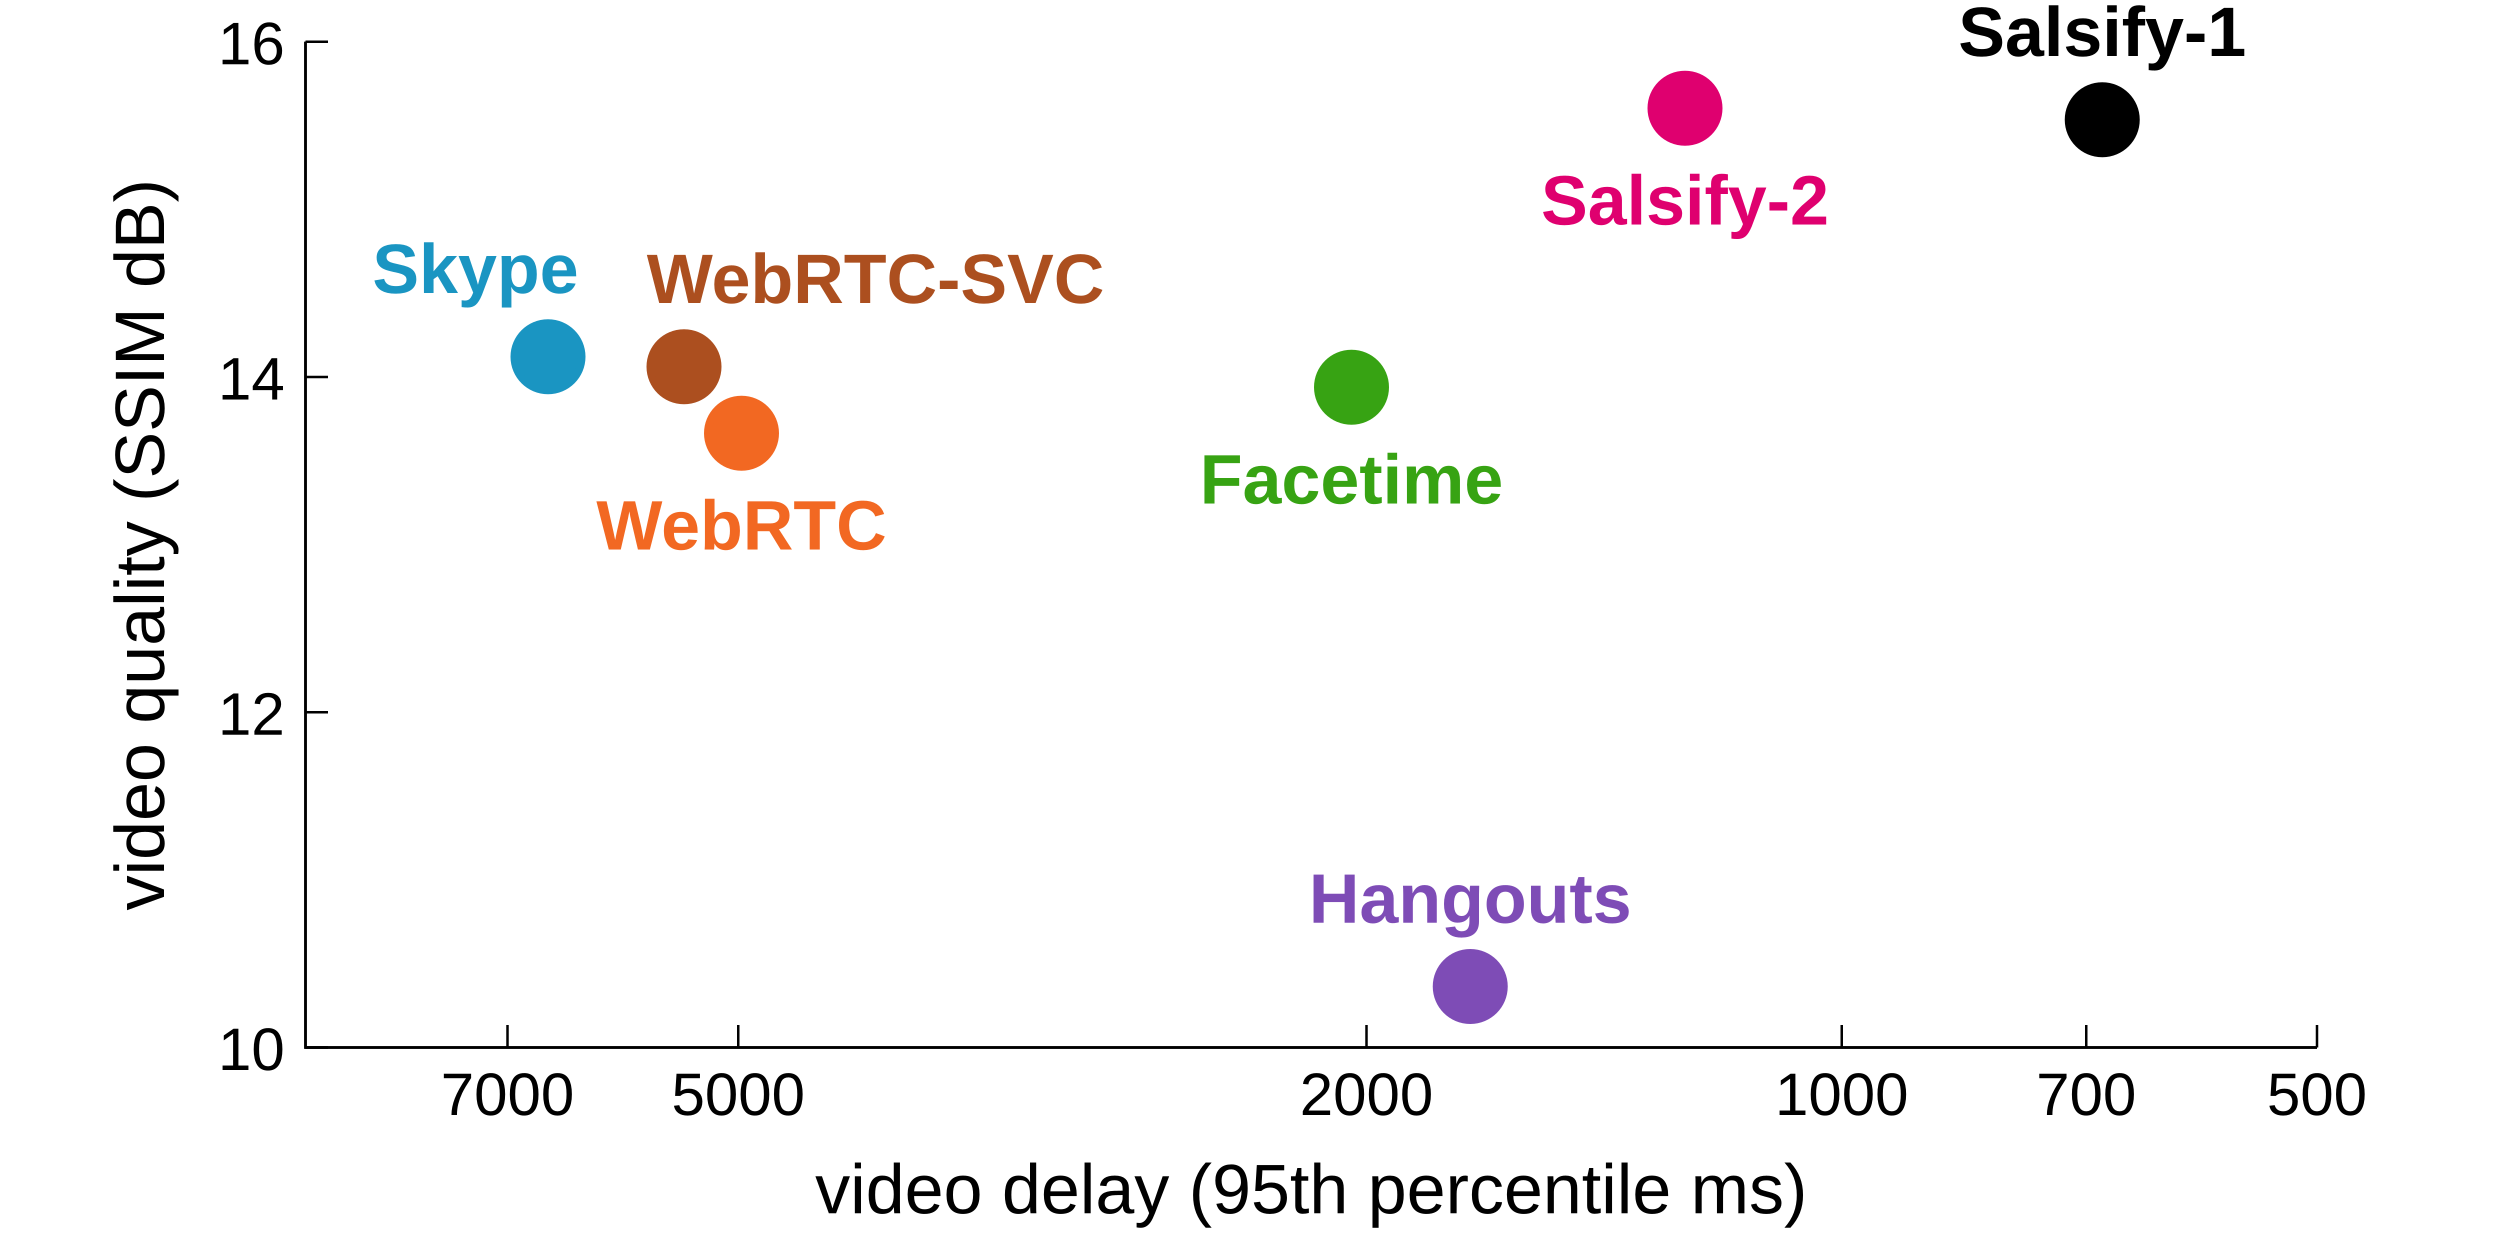
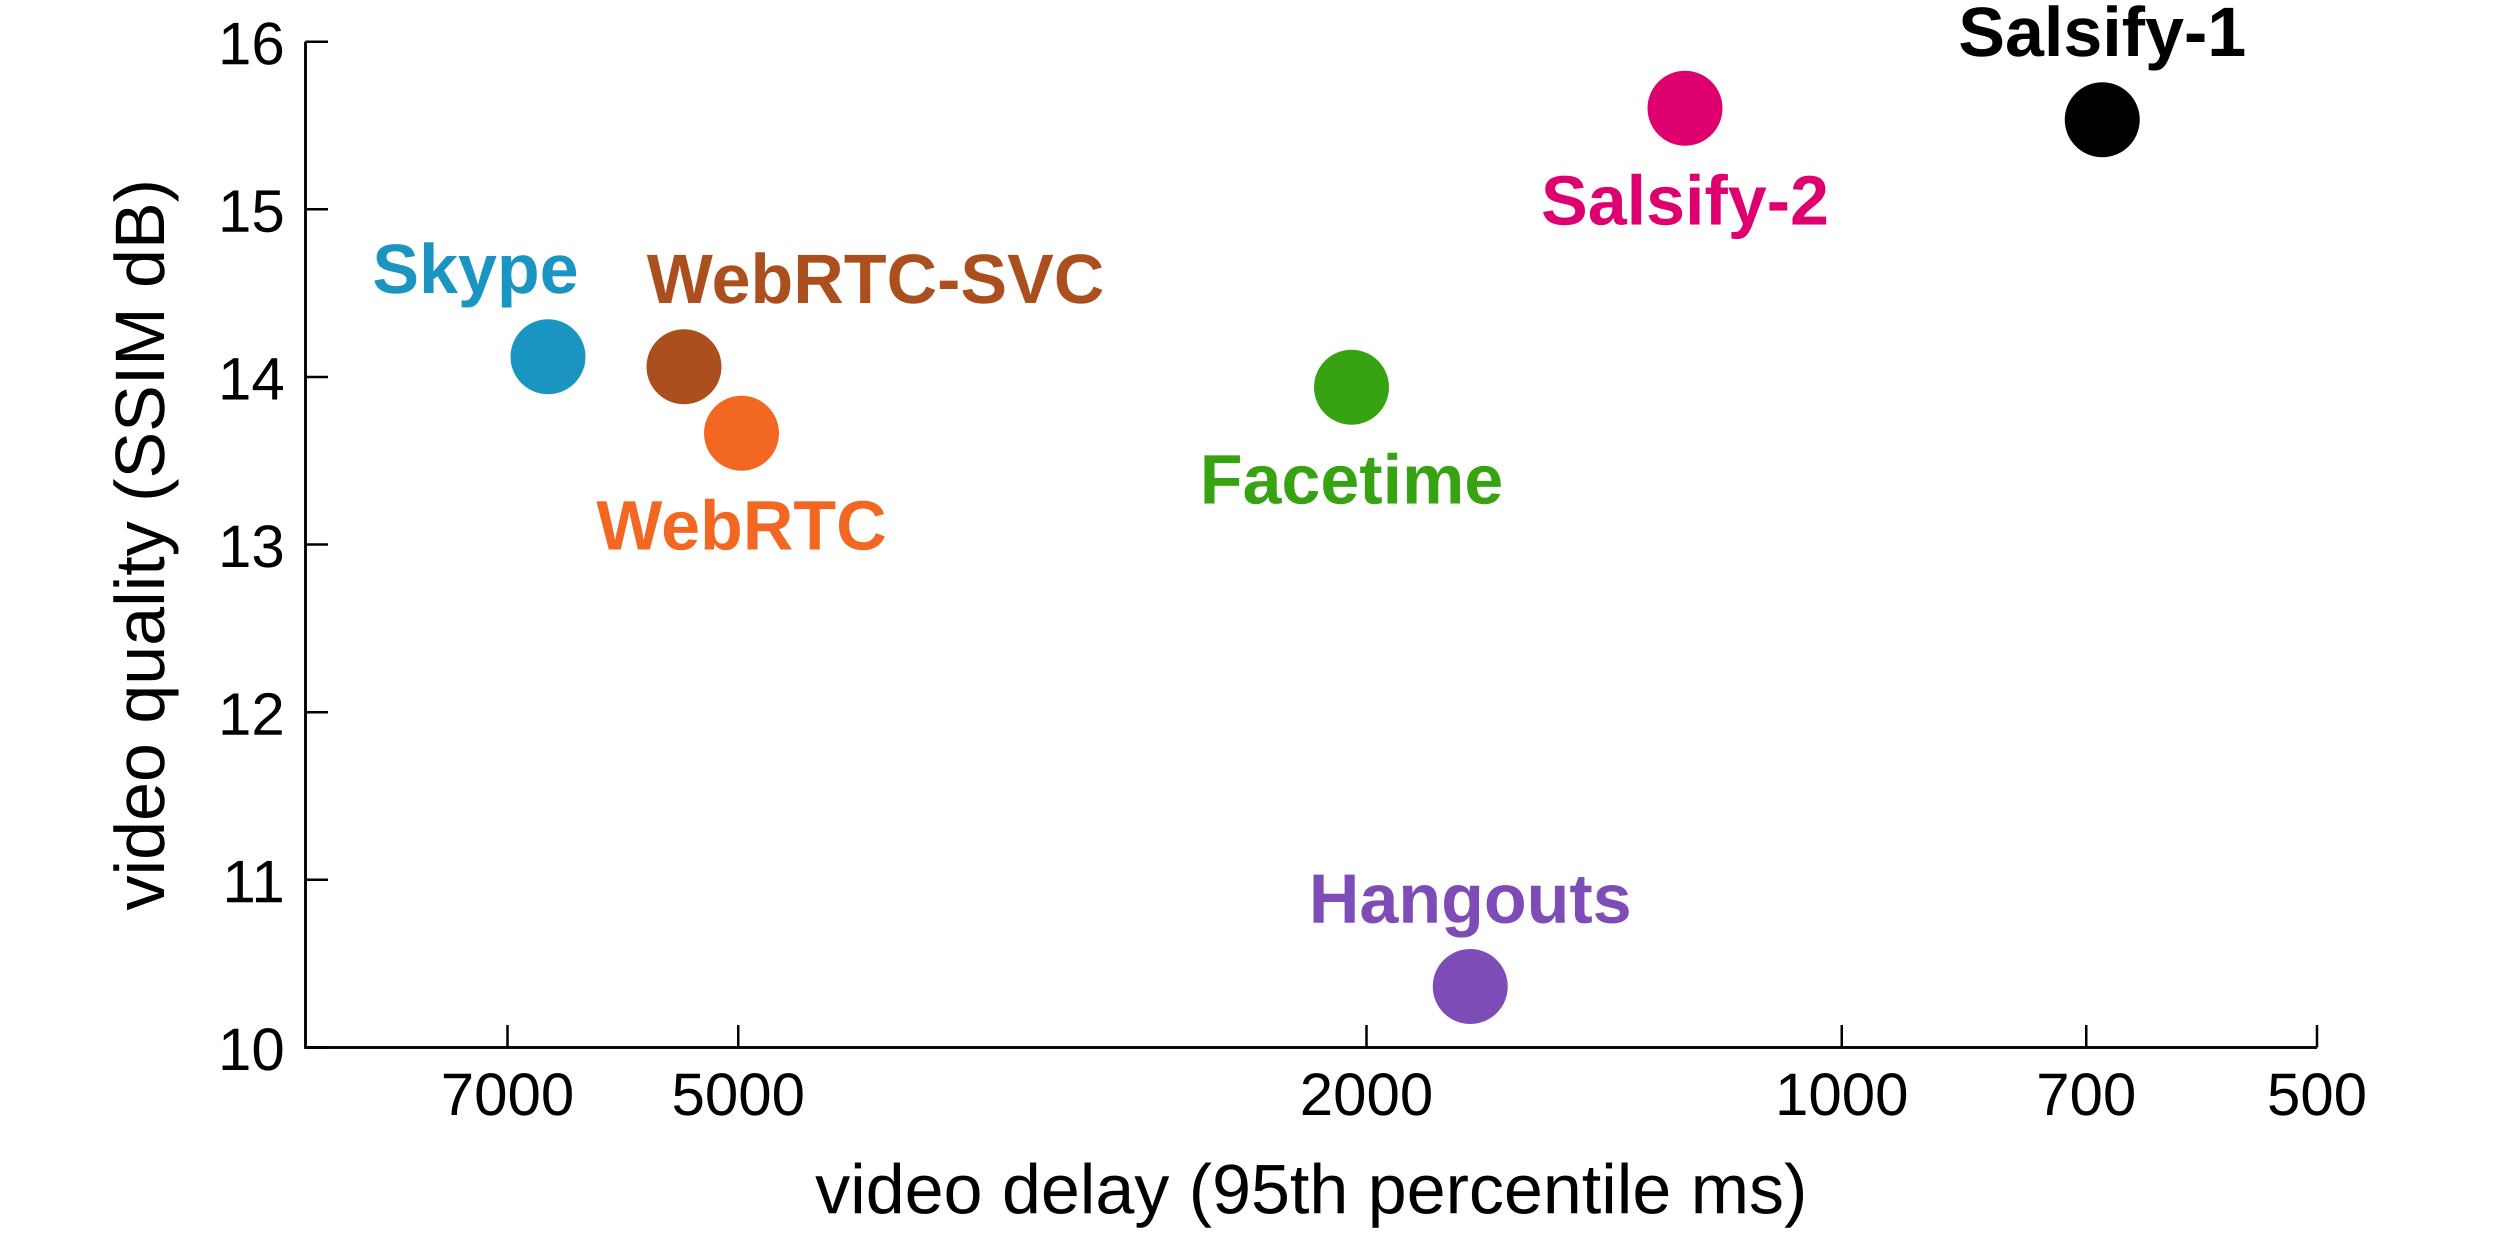
<svg xmlns="http://www.w3.org/2000/svg" xmlns:xlink="http://www.w3.org/1999/xlink" width="1000" height="500" viewBox="0 0 1000 500">
  <g id="gnuplot_canvas">
    <rect x="0" y="0" width="1000" height="500" fill="#ffffff" />
    <defs>
      <circle id="gpDot" r="0.5" stroke-width="0.5" />
      <path id="gpPt0" stroke-width="0.222" stroke="currentColor" d="M-1,0 h2 M0,-1 v2" />
      <path id="gpPt1" stroke-width="0.222" stroke="currentColor" d="M-1,-1 L1,1 M1,-1 L-1,1" />
      <path id="gpPt2" stroke-width="0.222" stroke="currentColor" d="M-1,0 L1,0 M0,-1 L0,1 M-1,-1 L1,1 M-1,1 L1,-1" />
      <rect id="gpPt3" stroke-width="0.222" stroke="currentColor" x="-1" y="-1" width="2" height="2" />
      <rect id="gpPt4" stroke-width="0.222" stroke="currentColor" fill="currentColor" x="-1" y="-1" width="2" height="2" />
      <circle id="gpPt5" stroke-width="0.222" stroke="currentColor" cx="0" cy="0" r="1" />
      <use xlink:href="#gpPt5" id="gpPt6" fill="currentColor" stroke="none" />
      <path id="gpPt7" stroke-width="0.222" stroke="currentColor" d="M0,-1.33 L-1.33,0.67 L1.33,0.67 z" />
      <use xlink:href="#gpPt7" id="gpPt8" fill="currentColor" stroke="none" />
      <use xlink:href="#gpPt7" id="gpPt9" stroke="currentColor" transform="rotate(180)" />
      <use xlink:href="#gpPt9" id="gpPt10" fill="currentColor" stroke="none" />
      <use xlink:href="#gpPt3" id="gpPt11" stroke="currentColor" transform="rotate(45)" />
      <use xlink:href="#gpPt11" id="gpPt12" fill="currentColor" stroke="none" />
      <path id="gpPt13" stroke-width="0.222" stroke="currentColor" d="M0,1.330 L1.265,0.411 L0.782,-1.067 L-0.782,-1.076 L-1.265,0.411 z" />
      <use xlink:href="#gpPt13" id="gpPt14" fill="currentColor" stroke="none" />
      <filter id="textbox" filterUnits="objectBoundingBox" x="0" y="0" height="1" width="1">
        <feFlood flood-color="#FFFFFF" flood-opacity="1" result="bgnd" />
        <feComposite in="SourceGraphic" in2="bgnd" operator="atop" />
      </filter>
      <filter id="greybox" filterUnits="objectBoundingBox" x="0" y="0" height="1" width="1">
        <feFlood flood-color="lightgrey" flood-opacity="1" result="grey" />
        <feComposite in="SourceGraphic" in2="grey" operator="atop" />
      </filter>
    </defs>
    <g fill="none" color="#FFFFFF" stroke="currentColor" stroke-width="1.00" stroke-linecap="butt" stroke-linejoin="miter">
</g>
    <g fill="none" color="black" stroke="currentColor" stroke-width="1.00" stroke-linecap="butt" stroke-linejoin="miter">
      <path stroke="black" d="M122.2,419.0 L131.2,419.0  " />
      <g transform="translate(113.9,428.0)" stroke="none" fill="black" font-family="Arial" font-size="24.00" text-anchor="end">
        <text>
          <tspan font-family="Arial"> 10</tspan>
        </text>
      </g>
    </g>
    <g fill="none" color="black" stroke="currentColor" stroke-width="1.00" stroke-linecap="butt" stroke-linejoin="miter">
+       <path stroke="black" d="M122.2,351.9 L131.2,351.9  " />
+       <g transform="translate(113.9,360.9)" stroke="none" fill="black" font-family="Arial" font-size="24.00" text-anchor="end">
+         <text>
+           <tspan font-family="Arial"> 11</tspan>
+         </text>
+       </g>
+     </g>
+     <g fill="none" color="black" stroke="currentColor" stroke-width="1.00" stroke-linecap="butt" stroke-linejoin="miter">
      <path stroke="black" d="M122.2,284.9 L131.2,284.9  " />
      <g transform="translate(113.9,293.9)" stroke="none" fill="black" font-family="Arial" font-size="24.00" text-anchor="end">
        <text>
          <tspan font-family="Arial"> 12</tspan>
        </text>
      </g>
    </g>
    <g fill="none" color="black" stroke="currentColor" stroke-width="1.00" stroke-linecap="butt" stroke-linejoin="miter">
+       <path stroke="black" d="M122.2,217.8 L131.2,217.8  " />
+       <g transform="translate(113.9,226.8)" stroke="none" fill="black" font-family="Arial" font-size="24.00" text-anchor="end">
+         <text>
+           <tspan font-family="Arial"> 13</tspan>
+         </text>
+       </g>
+     </g>
+     <g fill="none" color="black" stroke="currentColor" stroke-width="1.00" stroke-linecap="butt" stroke-linejoin="miter">
      <path stroke="black" d="M122.2,150.8 L131.2,150.8  " />
      <g transform="translate(113.9,159.8)" stroke="none" fill="black" font-family="Arial" font-size="24.00" text-anchor="end">
        <text>
          <tspan font-family="Arial"> 14</tspan>
        </text>
      </g>
    </g>
    <g fill="none" color="black" stroke="currentColor" stroke-width="1.00" stroke-linecap="butt" stroke-linejoin="miter">
+       <path stroke="black" d="M122.2,83.7 L131.2,83.7  " />
+       <g transform="translate(113.9,92.7)" stroke="none" fill="black" font-family="Arial" font-size="24.00" text-anchor="end">
+         <text>
+           <tspan font-family="Arial"> 15</tspan>
+         </text>
+       </g>
+     </g>
+     <g fill="none" color="black" stroke="currentColor" stroke-width="1.00" stroke-linecap="butt" stroke-linejoin="miter">
      <path stroke="black" d="M122.2,16.7 L131.2,16.7  " />
      <g transform="translate(113.9,25.7)" stroke="none" fill="black" font-family="Arial" font-size="24.00" text-anchor="end">
        <text>
          <tspan font-family="Arial"> 16</tspan>
        </text>
      </g>
    </g>
    <g fill="none" color="black" stroke="currentColor" stroke-width="1.00" stroke-linecap="butt" stroke-linejoin="miter">
      <path stroke="black" d="M926.8,419.0 L926.8,410.0  " />
      <g transform="translate(926.8,446.0)" stroke="none" fill="black" font-family="Arial" font-size="24.00" text-anchor="middle">
        <text>
          <tspan font-family="Arial">500</tspan>
        </text>
      </g>
    </g>
    <g fill="none" color="black" stroke="currentColor" stroke-width="1.00" stroke-linecap="butt" stroke-linejoin="miter">
      <path stroke="black" d="M834.5,419.0 L834.5,410.0  " />
      <g transform="translate(834.5,446.0)" stroke="none" fill="black" font-family="Arial" font-size="24.00" text-anchor="middle">
        <text>
          <tspan font-family="Arial">700</tspan>
        </text>
      </g>
    </g>
    <g fill="none" color="black" stroke="currentColor" stroke-width="1.00" stroke-linecap="butt" stroke-linejoin="miter">
      <path stroke="black" d="M736.7,419.0 L736.7,410.0  " />
      <g transform="translate(736.7,446.0)" stroke="none" fill="black" font-family="Arial" font-size="24.00" text-anchor="middle">
        <text>
          <tspan font-family="Arial">1000</tspan>
        </text>
      </g>
    </g>
    <g fill="none" color="black" stroke="currentColor" stroke-width="1.00" stroke-linecap="butt" stroke-linejoin="miter">
      <path stroke="black" d="M546.6,419.0 L546.6,410.0  " />
      <g transform="translate(546.6,446.0)" stroke="none" fill="black" font-family="Arial" font-size="24.00" text-anchor="middle">
        <text>
          <tspan font-family="Arial">2000</tspan>
        </text>
      </g>
    </g>
    <g fill="none" color="black" stroke="currentColor" stroke-width="1.00" stroke-linecap="butt" stroke-linejoin="miter">
      <path stroke="black" d="M295.3,419.0 L295.3,410.0  " />
      <g transform="translate(295.3,446.0)" stroke="none" fill="black" font-family="Arial" font-size="24.00" text-anchor="middle">
        <text>
          <tspan font-family="Arial">5000</tspan>
        </text>
      </g>
    </g>
    <g fill="none" color="black" stroke="currentColor" stroke-width="1.00" stroke-linecap="butt" stroke-linejoin="miter">
      <path stroke="black" d="M203.0,419.0 L203.0,410.0  " />
      <g transform="translate(203.0,446.0)" stroke="none" fill="black" font-family="Arial" font-size="24.00" text-anchor="middle">
        <text>
          <tspan font-family="Arial">7000</tspan>
        </text>
      </g>
    </g>
    <g fill="none" color="black" stroke="currentColor" stroke-width="1.00" stroke-linecap="butt" stroke-linejoin="miter">
</g>
    <g fill="none" color="black" stroke="currentColor" stroke-width="1.00" stroke-linecap="butt" stroke-linejoin="miter">
      <path stroke="black" d="M122.2,16.7 L122.2,419.0 L926.8,419.0 M926.8,16.7 M122.2,16.7  " />
    </g>
    <g fill="none" color="black" stroke="currentColor" stroke-width="1.00" stroke-linecap="butt" stroke-linejoin="miter">
      <g transform="translate(65.6,217.9) rotate(270)" stroke="none" fill="black" font-family="Arial" font-size="28.00" text-anchor="middle">
        <text>
          <tspan font-family="Arial">video quality (SSIM dB)</tspan>
        </text>
      </g>
    </g>
    <g fill="none" color="black" stroke="currentColor" stroke-width="1.00" stroke-linecap="butt" stroke-linejoin="miter">
      <g transform="translate(949.2,217.9) rotate(270)" stroke="none" fill="black" font-family="Arial" font-size="12.00" text-anchor="middle">
        <text />
      </g>
    </g>
    <g fill="none" color="black" stroke="currentColor" stroke-width="1.00" stroke-linecap="butt" stroke-linejoin="miter">
      <g transform="translate(524.5,485.3)" stroke="none" fill="black" font-family="Arial" font-size="28.00" text-anchor="middle">
        <text>
          <tspan font-family="Arial">video delay (95th percentile ms)</tspan>
        </text>
      </g>
    </g>
    <g fill="none" color="black" stroke="currentColor" stroke-width="1.00" stroke-linecap="butt" stroke-linejoin="miter">
      <g transform="translate(524.5,30.2)" stroke="none" fill="black" font-family="Arial" font-size="12.00" text-anchor="middle">
        <text />
      </g>
      <g transform="translate(524.5,30.3)" stroke="none" fill="black" font-family="Arial" font-size="12.00" text-anchor="middle">
        <text />
      </g>
    </g>
    <g fill="none" color="black" stroke="currentColor" stroke-width="1.00" stroke-linecap="butt" stroke-linejoin="miter">
      <g transform="translate(80.7,482.9)" stroke="none" fill="black" font-family="Arial" font-size="12.00" text-anchor="start">
        <text />
      </g>
    </g>
    <g id="gnuplot_plot_1">
      <g fill="none" color="black" stroke="currentColor" stroke-width="1.00" stroke-linecap="butt" stroke-linejoin="miter">
        <path stroke="rgb(172,  79,  31)" d="M273.6,146.7  " />
        <use xlink:href="#gpPt6" transform="translate(273.6,146.7) scale(13.50)" color="rgb(172,  79,  31)" />
      </g>
    </g>
    <g id="gnuplot_plot_2">
      <g fill="none" color="black" stroke="currentColor" stroke-width="1.00" stroke-linecap="butt" stroke-linejoin="miter">
        <g transform="translate(258.7,121.2)" stroke="none" fill="rgb(172,79,31)" font-family="Arial:Bold" font-size="28.00" text-anchor="start">
          <text>
            <tspan font-family="Arial" font-weight="bold">WebRTC-SVC</tspan>
          </text>
        </g>
      </g>
    </g>
    <g id="gnuplot_plot_3">
      <g fill="none" color="black" stroke="currentColor" stroke-width="1.00" stroke-linecap="butt" stroke-linejoin="miter">
        <path stroke="rgb( 26, 149, 194)" d="M219.2,142.7  " />
        <use xlink:href="#gpPt6" transform="translate(219.2,142.7) scale(13.50)" color="rgb( 26, 149, 194)" />
      </g>
    </g>
    <g id="gnuplot_plot_4">
      <g fill="none" color="black" stroke="currentColor" stroke-width="1.00" stroke-linecap="butt" stroke-linejoin="miter">
        <g transform="translate(190.2,117.2)" stroke="none" fill="rgb(26,149,194)" font-family="Arial:Bold" font-size="28.00" text-anchor="middle">
          <text>
            <tspan font-family="Arial" font-weight="bold">Skype</tspan>
          </text>
        </g>
      </g>
    </g>
    <g id="gnuplot_plot_5">
      <g fill="none" color="black" stroke="currentColor" stroke-width="1.00" stroke-linecap="butt" stroke-linejoin="miter">
        <path stroke="rgb(223,   0, 111)" d="M674.0,43.3  " />
        <use xlink:href="#gpPt6" transform="translate(674.0,43.3) scale(13.50)" color="rgb(223,   0, 111)" />
      </g>
    </g>
    <g id="gnuplot_plot_6">
      <g fill="none" color="black" stroke="currentColor" stroke-width="1.00" stroke-linecap="butt" stroke-linejoin="miter">
        <g transform="translate(674.0,89.8)" stroke="none" fill="rgb(223,0,111)" font-family="Arial:Bold" font-size="28.00" text-anchor="middle">
          <text>
            <tspan font-family="Arial" font-weight="bold">Salsify-2</tspan>
          </text>
        </g>
      </g>
    </g>
    <g id="gnuplot_plot_7">
      <g fill="none" color="black" stroke="currentColor" stroke-width="1.00" stroke-linecap="butt" stroke-linejoin="miter">
        <path stroke="rgb( 55, 163,  19)" d="M540.6,154.9  " />
        <use xlink:href="#gpPt6" transform="translate(540.6,154.9) scale(13.50)" color="rgb( 55, 163,  19)" />
      </g>
    </g>
    <g id="gnuplot_plot_8">
      <g fill="none" color="black" stroke="currentColor" stroke-width="1.00" stroke-linecap="butt" stroke-linejoin="miter">
        <g transform="translate(540.6,201.4)" stroke="none" fill="rgb(55,163,19)" font-family="Arial:Bold" font-size="28.00" text-anchor="middle">
          <text>
            <tspan font-family="Arial" font-weight="bold">Facetime</tspan>
          </text>
        </g>
      </g>
    </g>
    <g id="gnuplot_plot_9">
      <g fill="none" color="black" stroke="currentColor" stroke-width="1.00" stroke-linecap="butt" stroke-linejoin="miter">
        <path stroke="rgb(126,  76, 182)" d="M588.1,394.6  " />
        <use xlink:href="#gpPt6" transform="translate(588.1,394.6) scale(13.50)" color="rgb(126,  76, 182)" />
      </g>
    </g>
    <g id="gnuplot_plot_10">
      <g fill="none" color="black" stroke="currentColor" stroke-width="1.00" stroke-linecap="butt" stroke-linejoin="miter">
        <g transform="translate(588.1,369.1)" stroke="none" fill="rgb(126,76,182)" font-family="Arial:Bold" font-size="28.00" text-anchor="middle">
          <text>
            <tspan font-family="Arial" font-weight="bold">Hangouts</tspan>
          </text>
        </g>
      </g>
    </g>
    <g id="gnuplot_plot_11">
      <g fill="none" color="black" stroke="currentColor" stroke-width="1.00" stroke-linecap="butt" stroke-linejoin="miter">
        <path stroke="rgb(  0,   0,   0)" d="M840.9,47.9  " />
        <use xlink:href="#gpPt6" transform="translate(840.9,47.9) scale(13.50)" color="rgb(  0,   0,   0)" />
      </g>
    </g>
    <g id="gnuplot_plot_12">
      <g fill="none" color="black" stroke="currentColor" stroke-width="1.00" stroke-linecap="butt" stroke-linejoin="miter">
        <g transform="translate(840.9,22.4)" stroke="none" fill="rgb(0,0,0)" font-family="Arial:Bold" font-size="28.00" text-anchor="middle">
          <text>
            <tspan font-family="Arial" font-weight="bold">Salsify-1</tspan>
          </text>
        </g>
      </g>
    </g>
    <g id="gnuplot_plot_13">
      <g fill="none" color="black" stroke="currentColor" stroke-width="1.00" stroke-linecap="butt" stroke-linejoin="miter">
        <path stroke="rgb(242, 104,  34)" d="M296.6,173.3  " />
        <use xlink:href="#gpPt6" transform="translate(296.6,173.3) scale(13.50)" color="rgb(242, 104,  34)" />
      </g>
    </g>
    <g id="gnuplot_plot_14">
      <g fill="none" color="black" stroke="currentColor" stroke-width="1.00" stroke-linecap="butt" stroke-linejoin="miter">
        <g transform="translate(296.6,219.8)" stroke="none" fill="rgb(242,104,34)" font-family="Arial:Bold" font-size="28.00" text-anchor="middle">
          <text>
            <tspan font-family="Arial" font-weight="bold">WebRTC</tspan>
          </text>
        </g>
      </g>
    </g>
    <g fill="none" color="#FFFFFF" stroke="rgb(242, 104,  34)" stroke-width="2.00" stroke-linecap="butt" stroke-linejoin="miter">
</g>
    <g fill="none" color="black" stroke="currentColor" stroke-width="2.00" stroke-linecap="butt" stroke-linejoin="miter">
</g>
    <g fill="none" color="black" stroke="black" stroke-width="1.00" stroke-linecap="butt" stroke-linejoin="miter">
</g>
    <g fill="none" color="black" stroke="currentColor" stroke-width="1.00" stroke-linecap="butt" stroke-linejoin="miter">
      <path stroke="black" d="M122.2,16.7 L122.2,419.0 L926.8,419.0 M926.8,16.7 M122.2,16.7  " />
    </g>
    <g fill="none" color="black" stroke="currentColor" stroke-width="1.00" stroke-linecap="butt" stroke-linejoin="miter">
</g>
  </g>
</svg>
